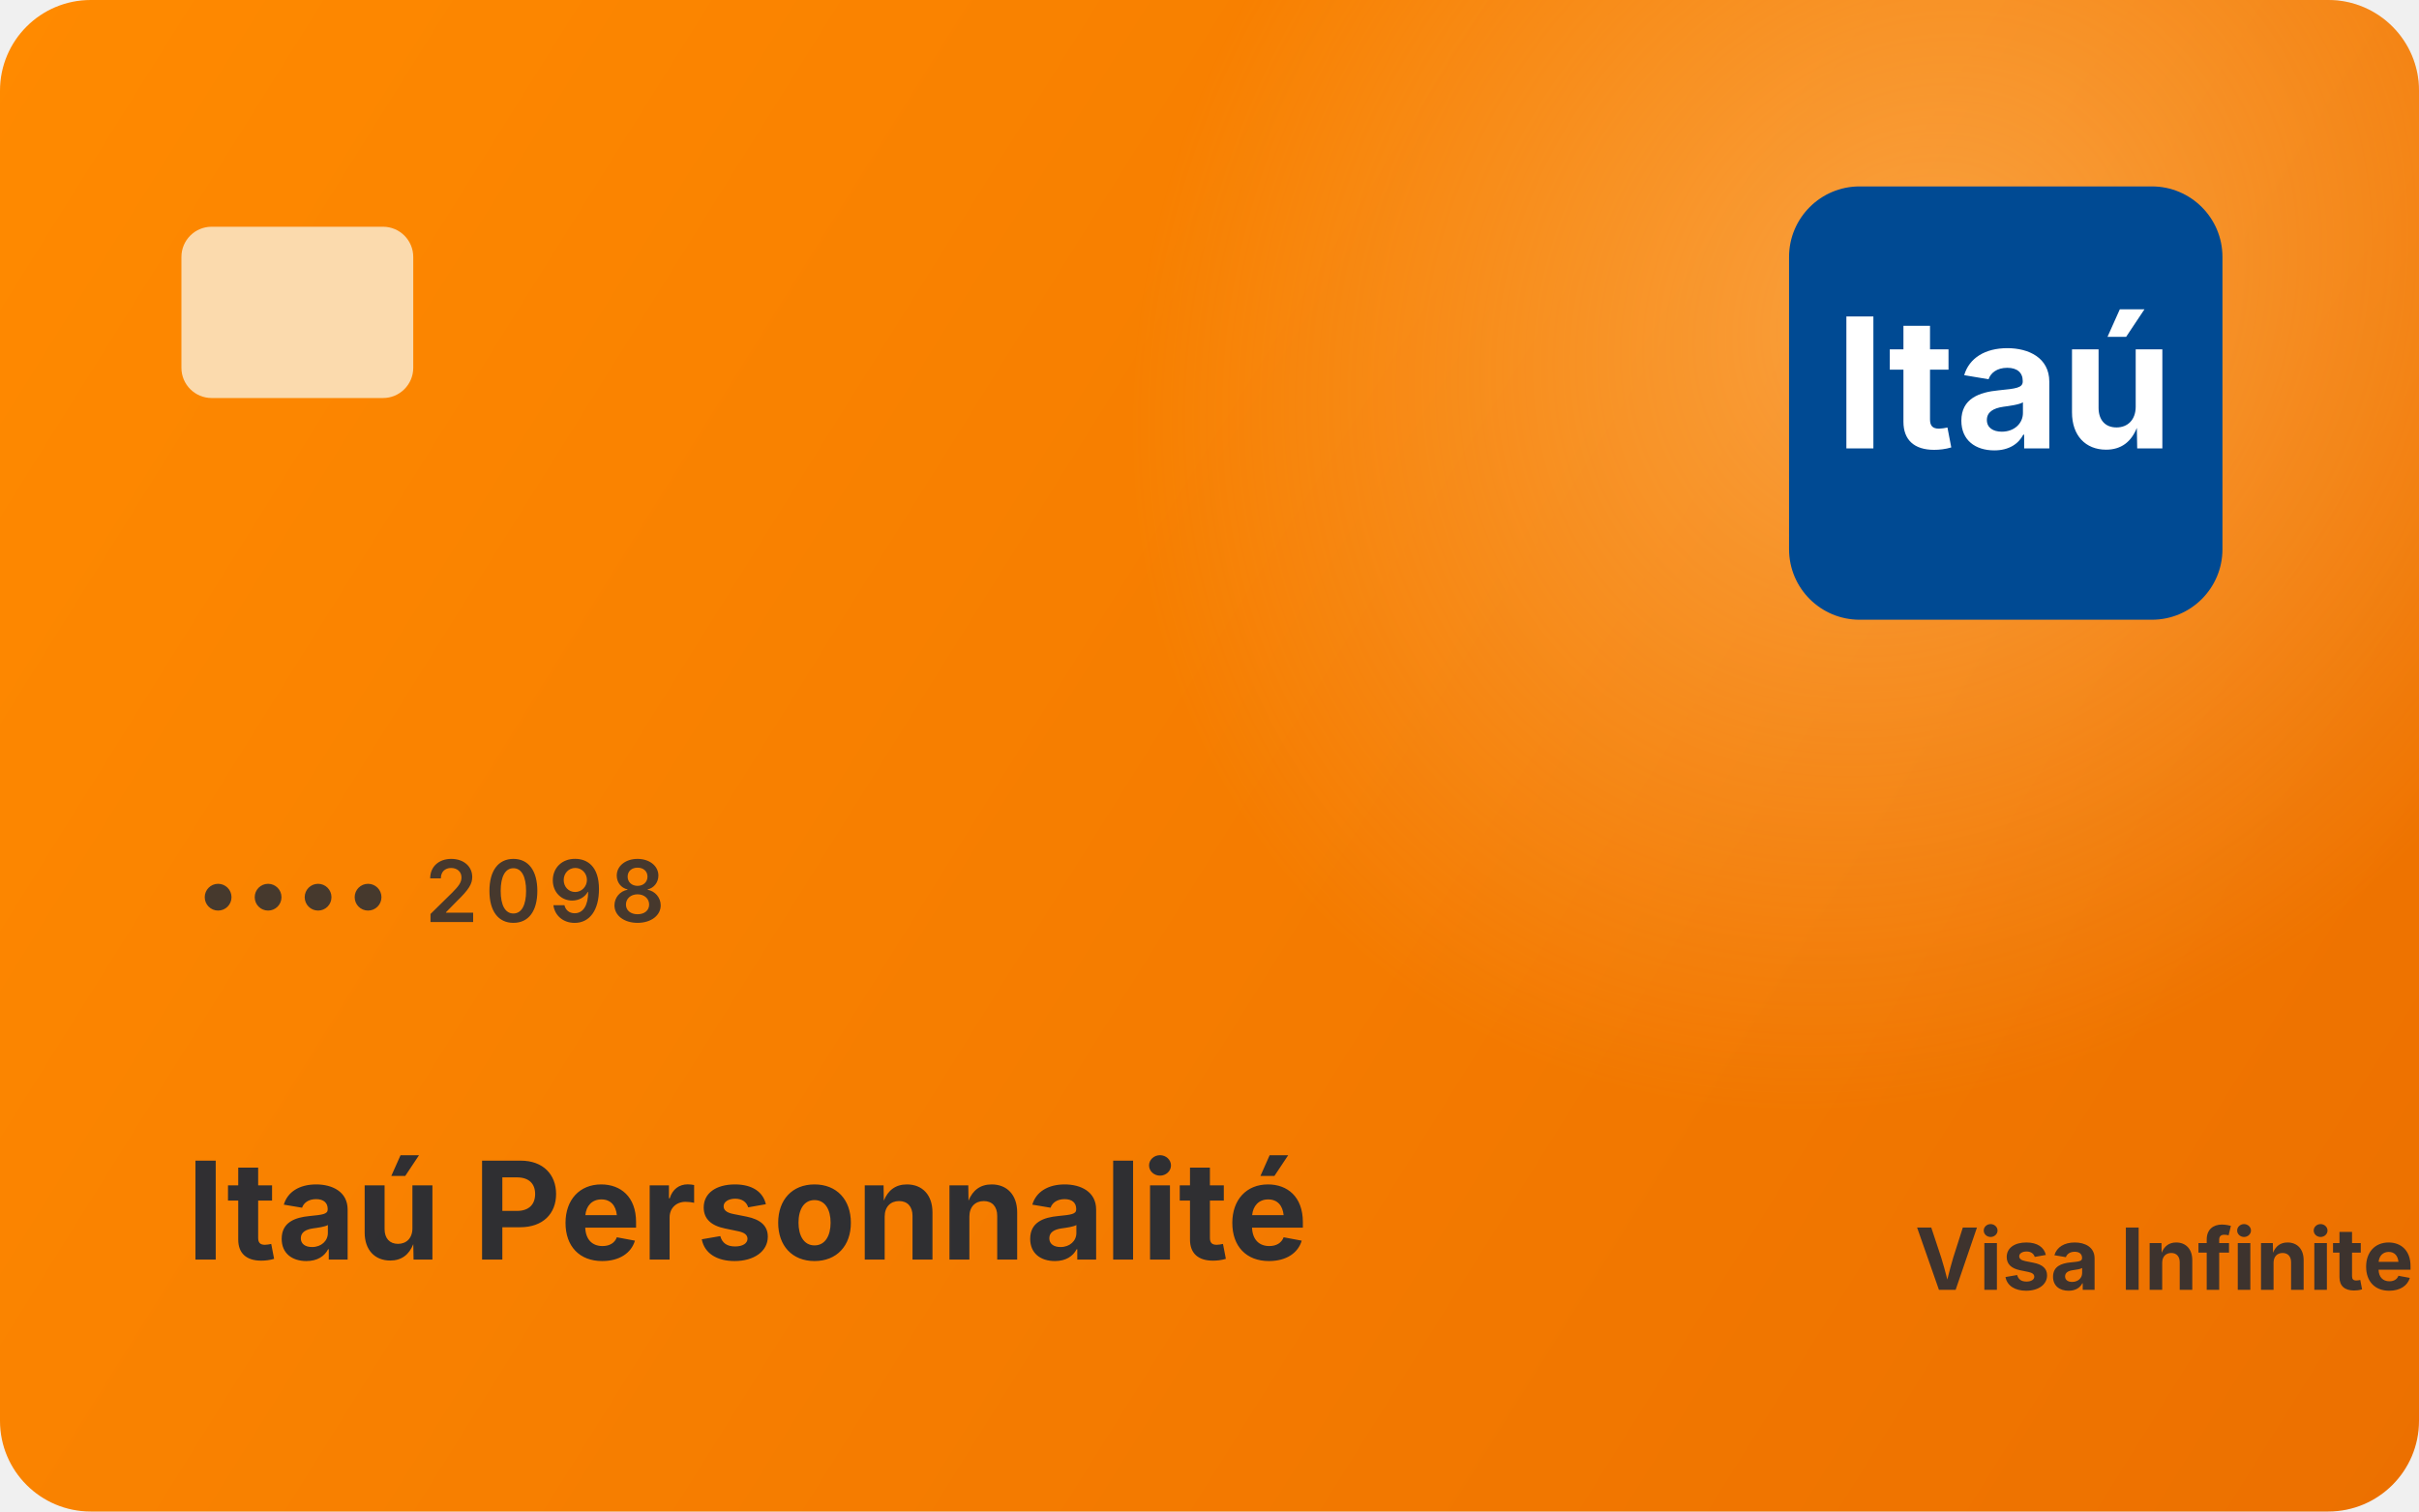
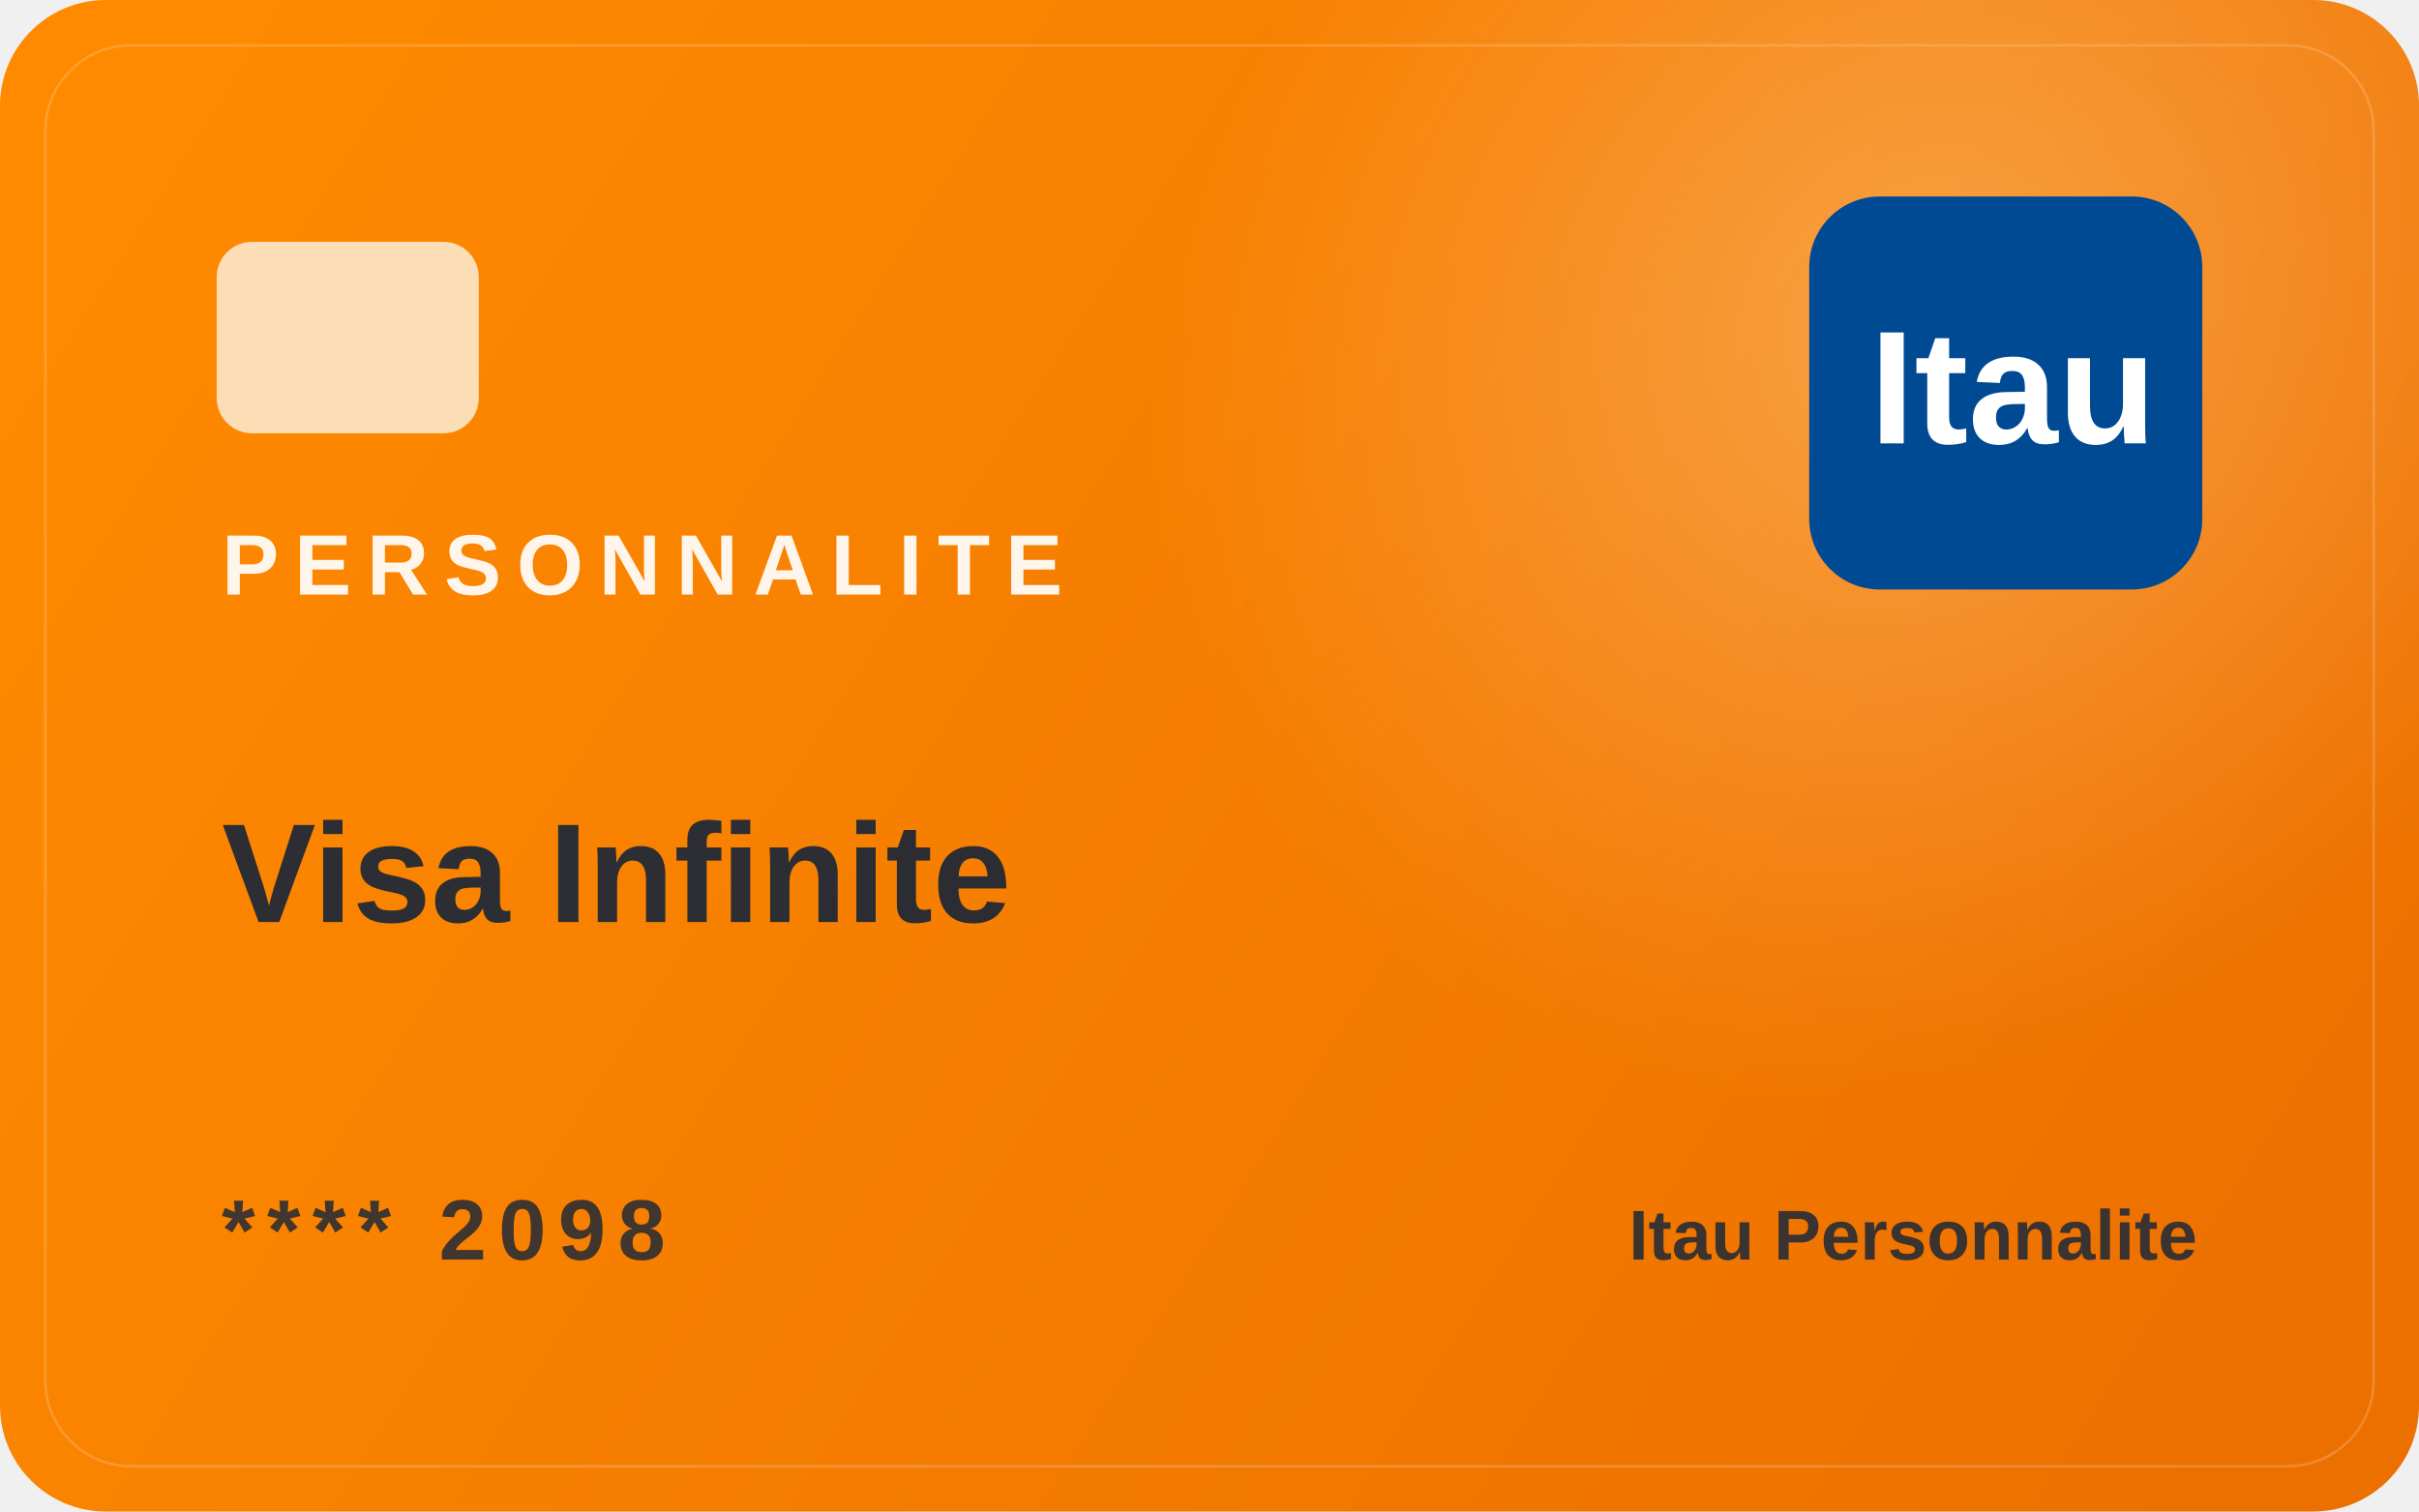
<svg xmlns="http://www.w3.org/2000/svg" width="960" height="600" viewBox="0 0 960 600" fill="none">
  <defs>
-     <linearGradient id="bg" x1="0" y1="0" x2="960" y2="600" gradientUnits="userSpaceOnUse">
+     <linearGradient id="itau-bg" x1="60" y1="36" x2="896" y2="564" gradientUnits="userSpaceOnUse">
      <stop stop-color="#FF8A00" />
      <stop offset="1" stop-color="#EC7000" />
    </linearGradient>
-     <radialGradient id="glow" cx="0" cy="0" r="1" gradientUnits="userSpaceOnUse" gradientTransform="translate(760 120) rotate(130) scale(340 290)">
-       <stop stop-color="#FFC173" stop-opacity="0.55" />
-       <stop offset="1" stop-color="#FFC173" stop-opacity="0" />
+     <radialGradient id="itau-glow" cx="0" cy="0" r="1" gradientUnits="userSpaceOnUse" gradientTransform="translate(764 126) rotate(132) scale(330 284)">
+       <stop stop-color="#FFD29B" stop-opacity="0.44" />
+       <stop offset="1" stop-color="#FFD29B" stop-opacity="0" />
    </radialGradient>
  </defs>
-   <rect width="960" height="600" rx="36" fill="url(#bg)" />
-   <rect width="960" height="600" rx="36" fill="url(#glow)" />
-   <rect x="72" y="90" width="92" height="68" rx="12" fill="#FBE3C0" fill-opacity="0.9" />
-   <rect x="710" y="74" width="172" height="172" rx="28" fill="#004A93" />
-   <text x="728" y="178" fill="white" font-family="Inter, Arial, sans-serif" font-size="72" font-weight="700">Itaú</text>
-   <text x="78" y="366" fill="#1F2937" fill-opacity="0.82" font-family="Inter, Arial, sans-serif" font-size="34" font-weight="600" letter-spacing="0.08em">•••• 2098</text>
-   <text x="74" y="500" fill="#1F2937" fill-opacity="0.92" font-family="Inter, Arial, sans-serif" font-size="54" font-weight="700">Itaú Personnalité</text>
-   <text x="760" y="512" fill="#1F2937" fill-opacity="0.85" font-family="Inter, Arial, sans-serif" font-size="34" font-weight="700">Visa Infinite</text>
+   <rect width="960" height="600" rx="42" fill="url(#itau-bg)" />
+   <rect x="18" y="18" width="924" height="564" rx="34" stroke="rgba(255,255,255,0.18)" />
+   <rect width="960" height="600" rx="42" fill="url(#itau-glow)" />
+   <rect x="86" y="96" width="104" height="76" rx="14" fill="#FBE3C0" fill-opacity="0.94" />
+   <rect x="718" y="78" width="156" height="156" rx="28" fill="#004A93" />
+   <text x="742" y="176" fill="white" font-family="Arial, sans-serif" font-size="64" font-weight="700">Itau</text>
+   <text x="88" y="236" fill="white" fill-opacity="0.92" font-family="Arial, sans-serif" font-size="34" font-weight="700" letter-spacing="0.18em">PERSONNALITE</text>
+   <text x="88" y="366" fill="#1F2937" fill-opacity="0.94" font-family="Arial, sans-serif" font-size="56" font-weight="700">Visa Infinite</text>
+   <text x="88" y="500" fill="#1F2937" fill-opacity="0.84" font-family="Arial, sans-serif" font-size="34" font-weight="600" letter-spacing="0.14em">**** 2098</text>
+   <text x="872" y="500" fill="#1F2937" fill-opacity="0.86" font-family="Arial, sans-serif" font-size="28" font-weight="700" text-anchor="end">Itau Personnalite</text>
</svg>
